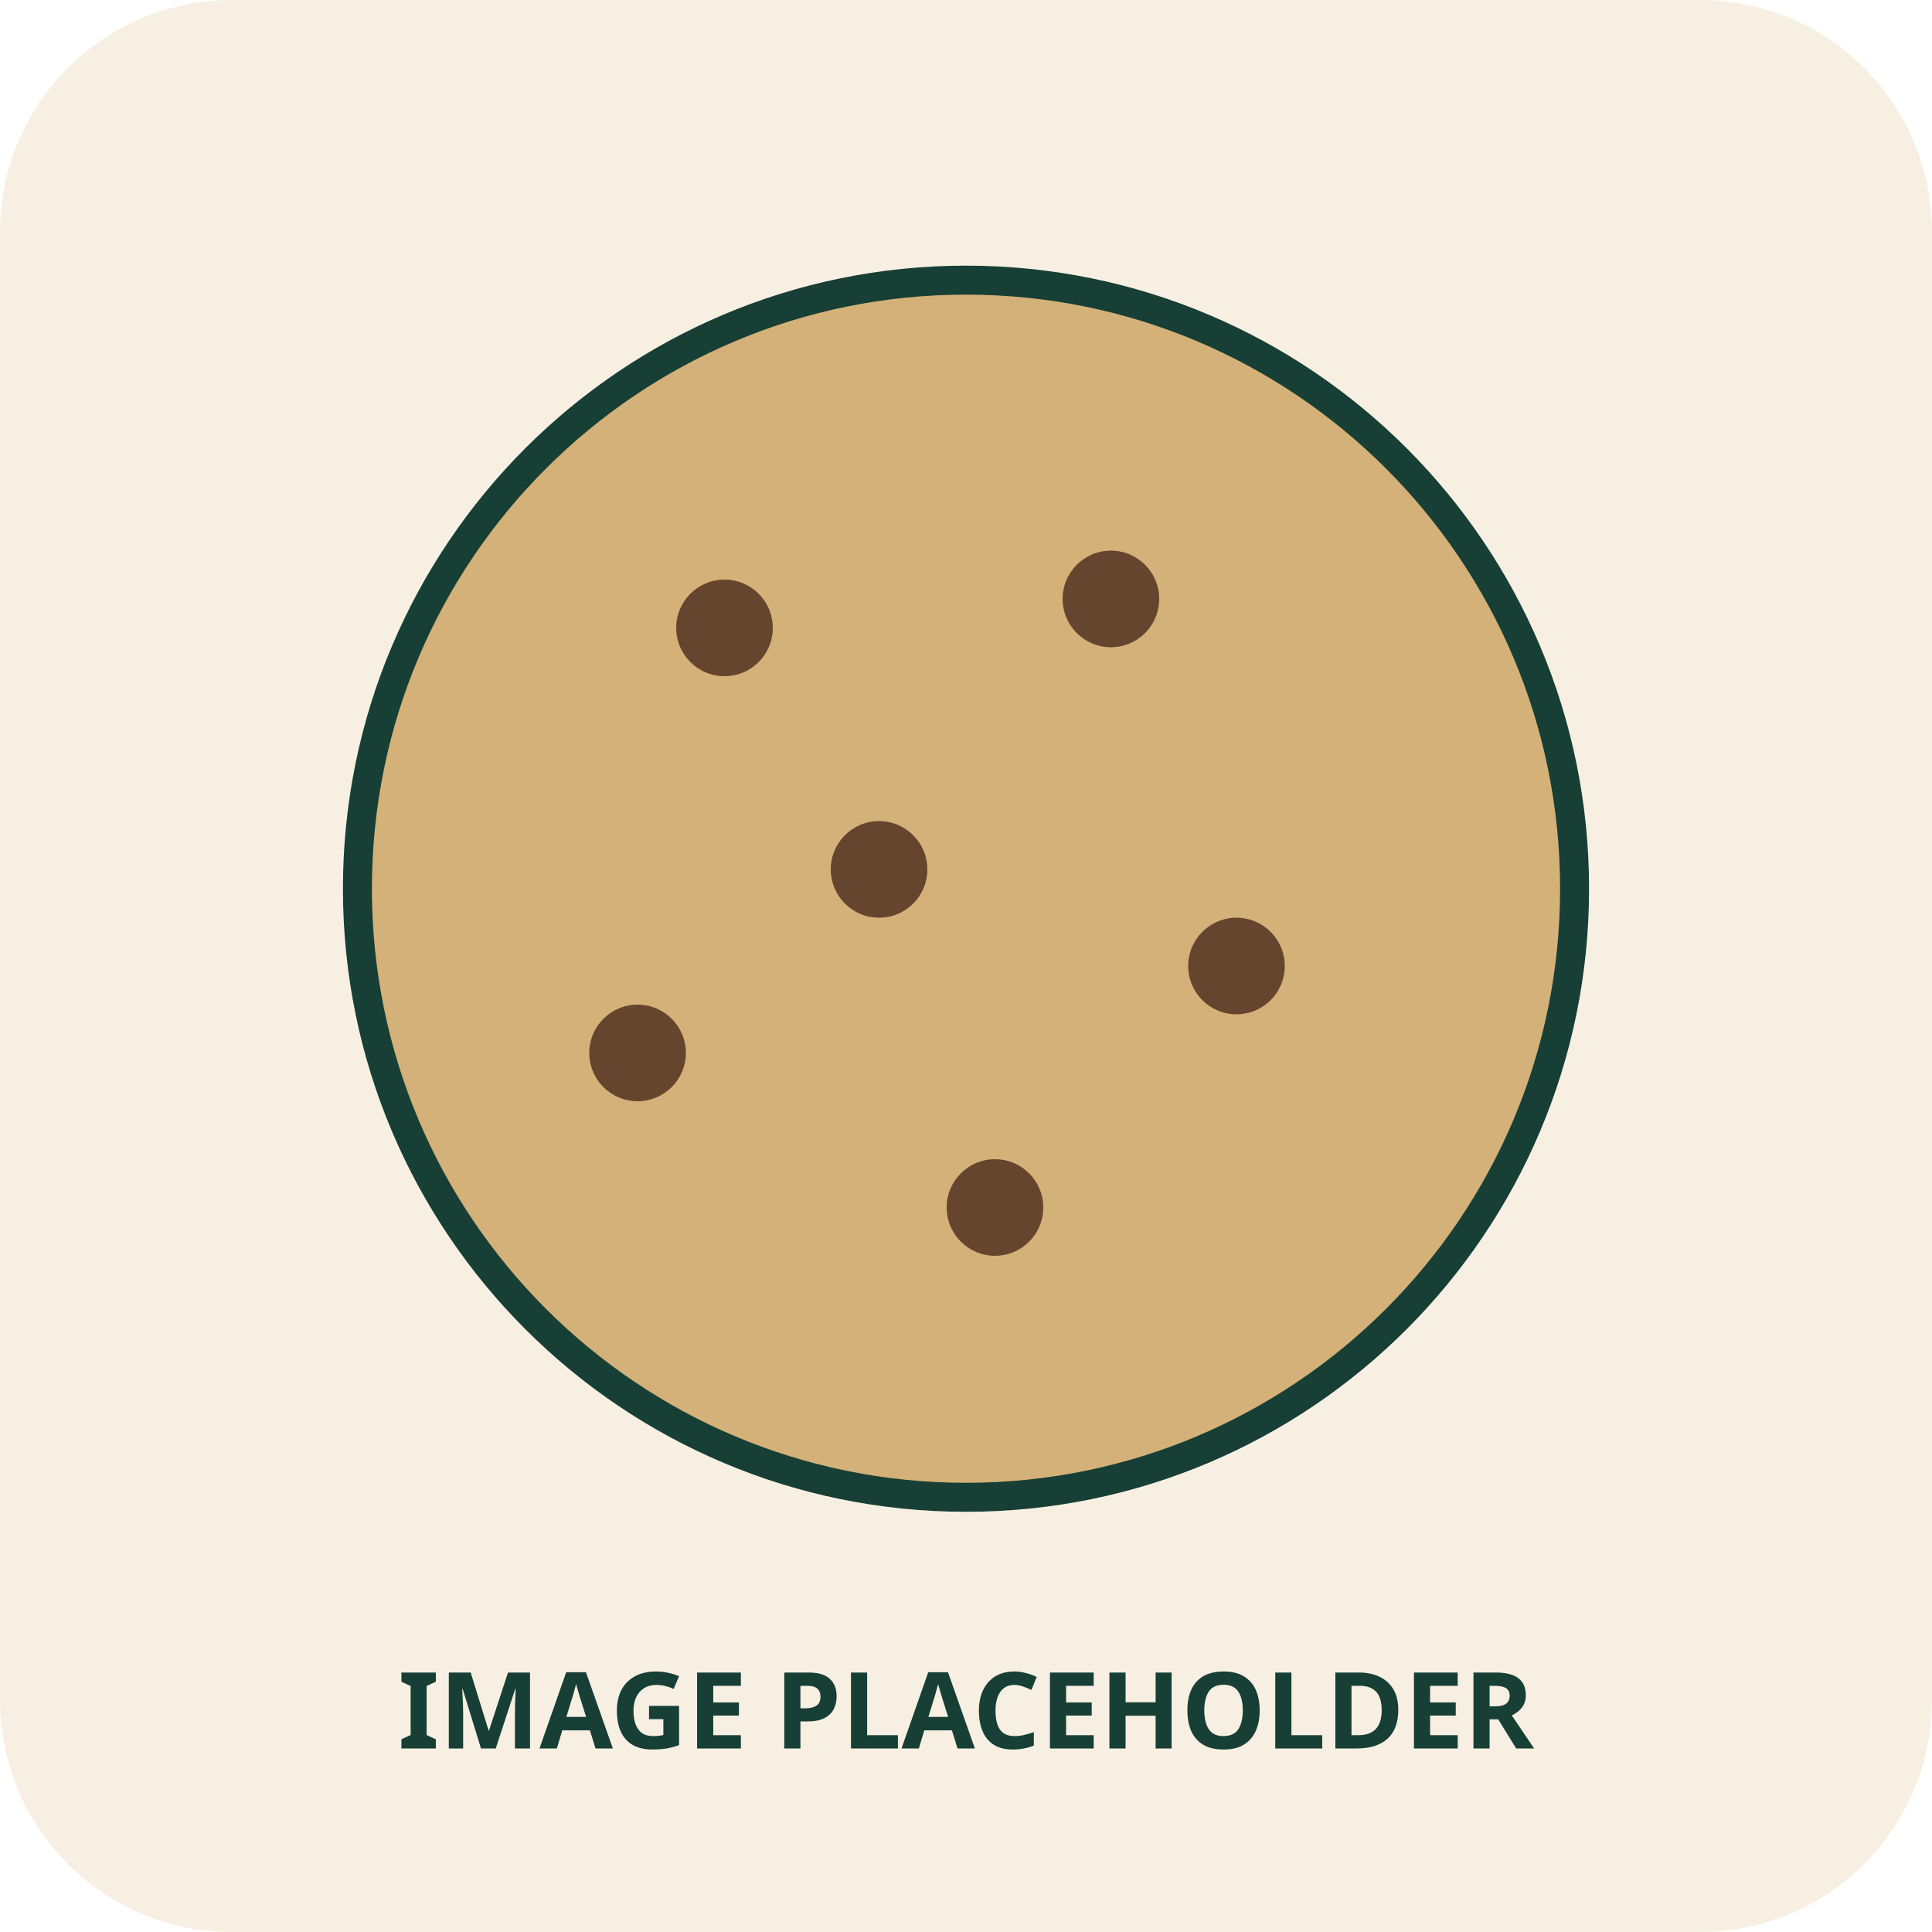
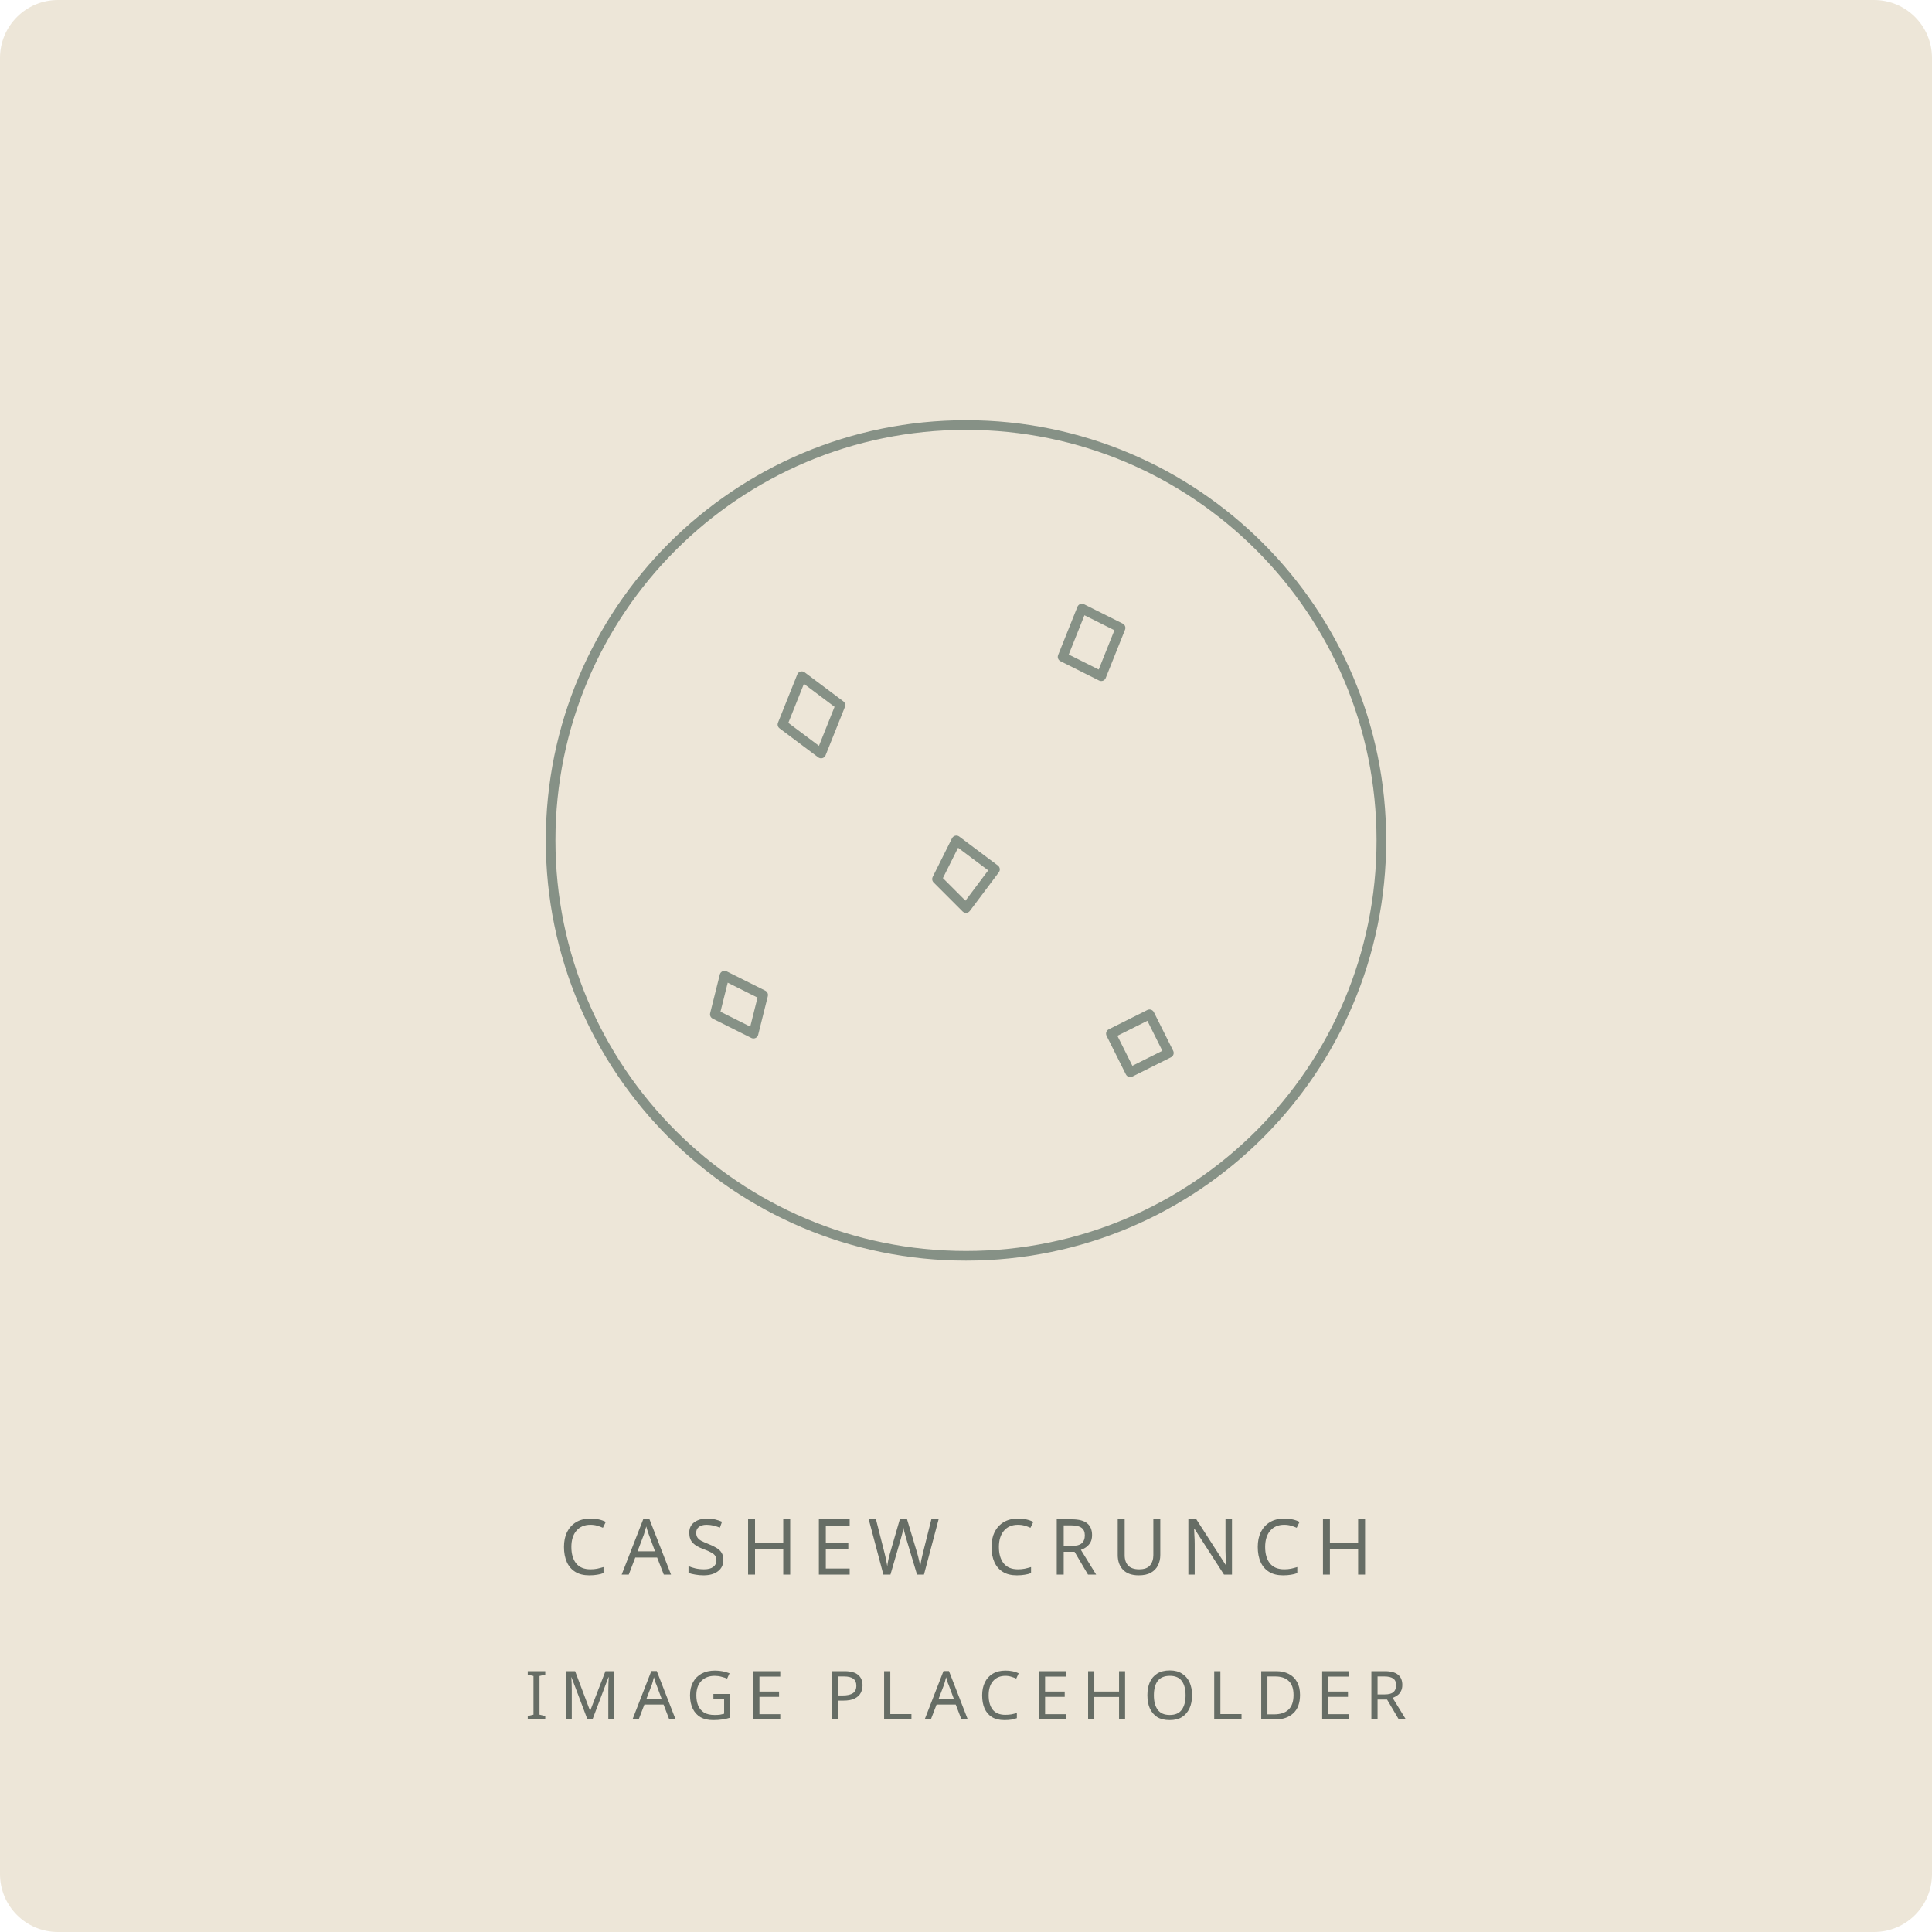
<svg xmlns="http://www.w3.org/2000/svg" width="200" height="200" viewBox="0 0 200 200" role="img">
-   <rect width="200" height="200" rx="24" fill="#f7f0e2" />
-   <circle cx="100" cy="92" r="63" fill="#d4b178" stroke="#173f35" stroke-width="3" />
-   <circle cx="75" cy="65" r="5" fill="#66452e" />
-   <circle cx="115" cy="62" r="5" fill="#66452e" />
-   <circle cx="91" cy="90" r="5" fill="#66452e" />
-   <circle cx="128" cy="100" r="5" fill="#66452e" />
-   <circle cx="66" cy="109" r="5" fill="#66452e" />
-   <circle cx="103" cy="125" r="5" fill="#66452e" />
-   <text x="100" y="181" text-anchor="middle" fill="#173f35" font-family="sans-serif" font-size="11" font-weight="bold">IMAGE PLACEHOLDER</text>
+   <rect width="200" height="200" rx="6" fill="#ede6d8" />
+   <g fill="none" stroke="#203c34" stroke-width="1" stroke-linecap="round" stroke-linejoin="round" opacity=".5">
+     <circle cx="100" cy="87" r="43" />
+     <path d="m83 70 4 3-2 5-4-3Zm29-7 4 2-2 5-4-2ZM99 87l4 3-3 4-3-3Zm-24 14 4 2-1 4-4-2Zm40 6 4-2 2 4-4 2Z" />
+   </g>
+   <text x="100" y="163" text-anchor="middle" fill="#666d65" font-family="sans-serif" font-weight="400" font-size="8" letter-spacing="1.4">CASHEW CRUNCH</text>
+   <text x="100" y="178" text-anchor="middle" fill="#666d65" font-family="sans-serif" font-weight="400" font-size="7" letter-spacing="1.2">IMAGE PLACEHOLDER</text>
</svg>
